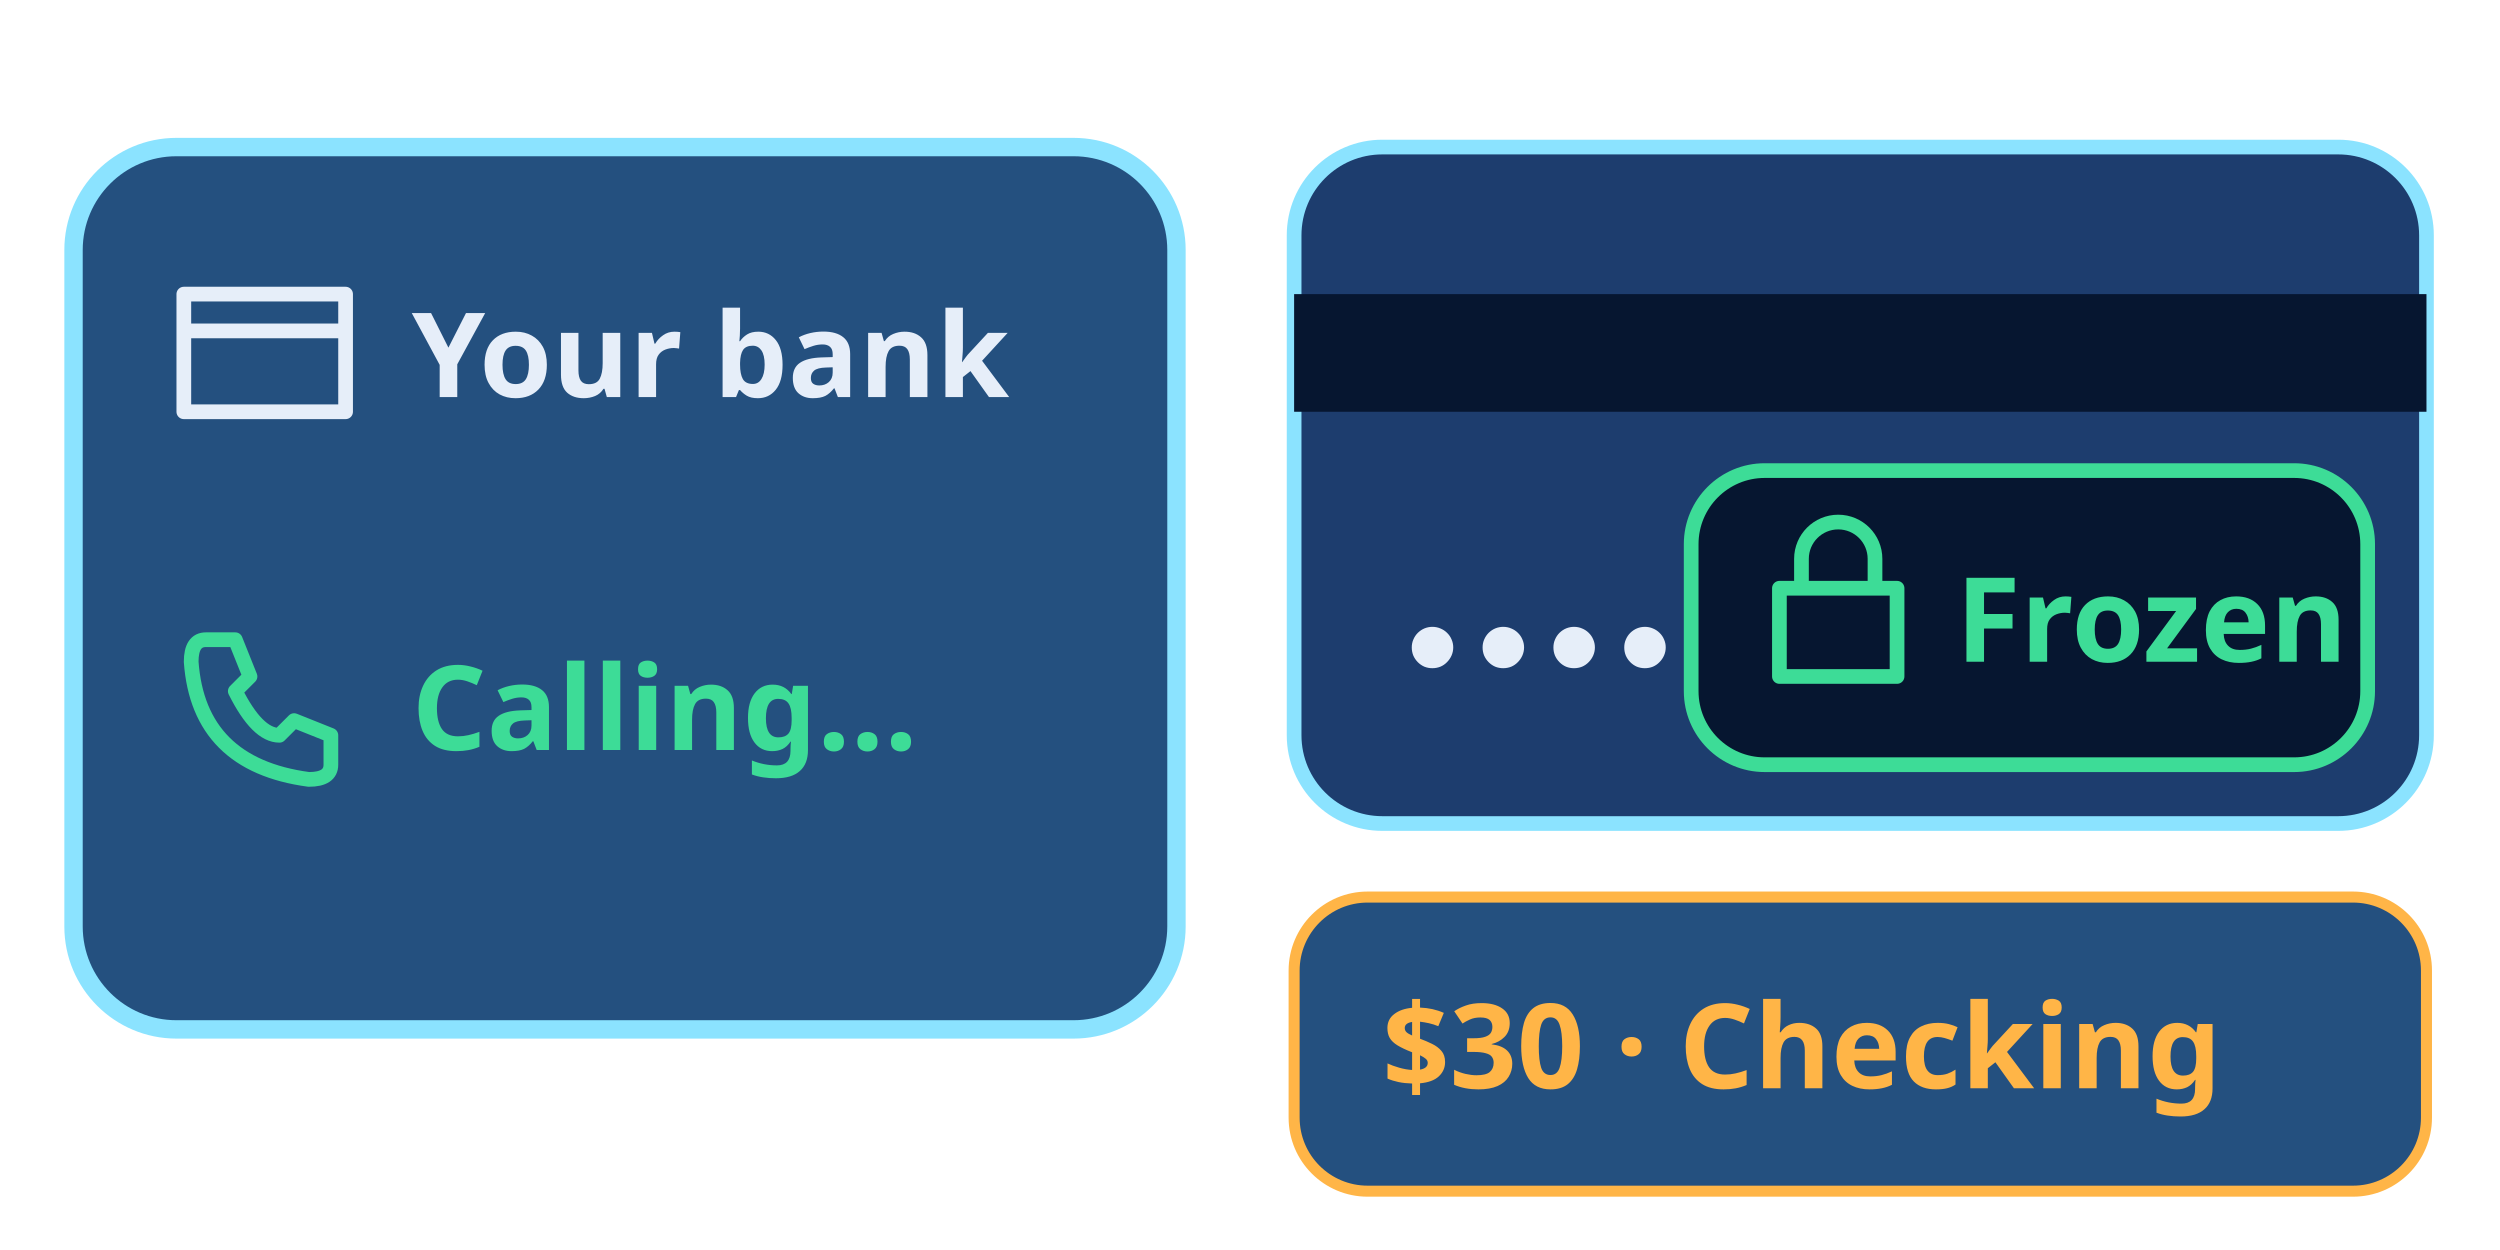
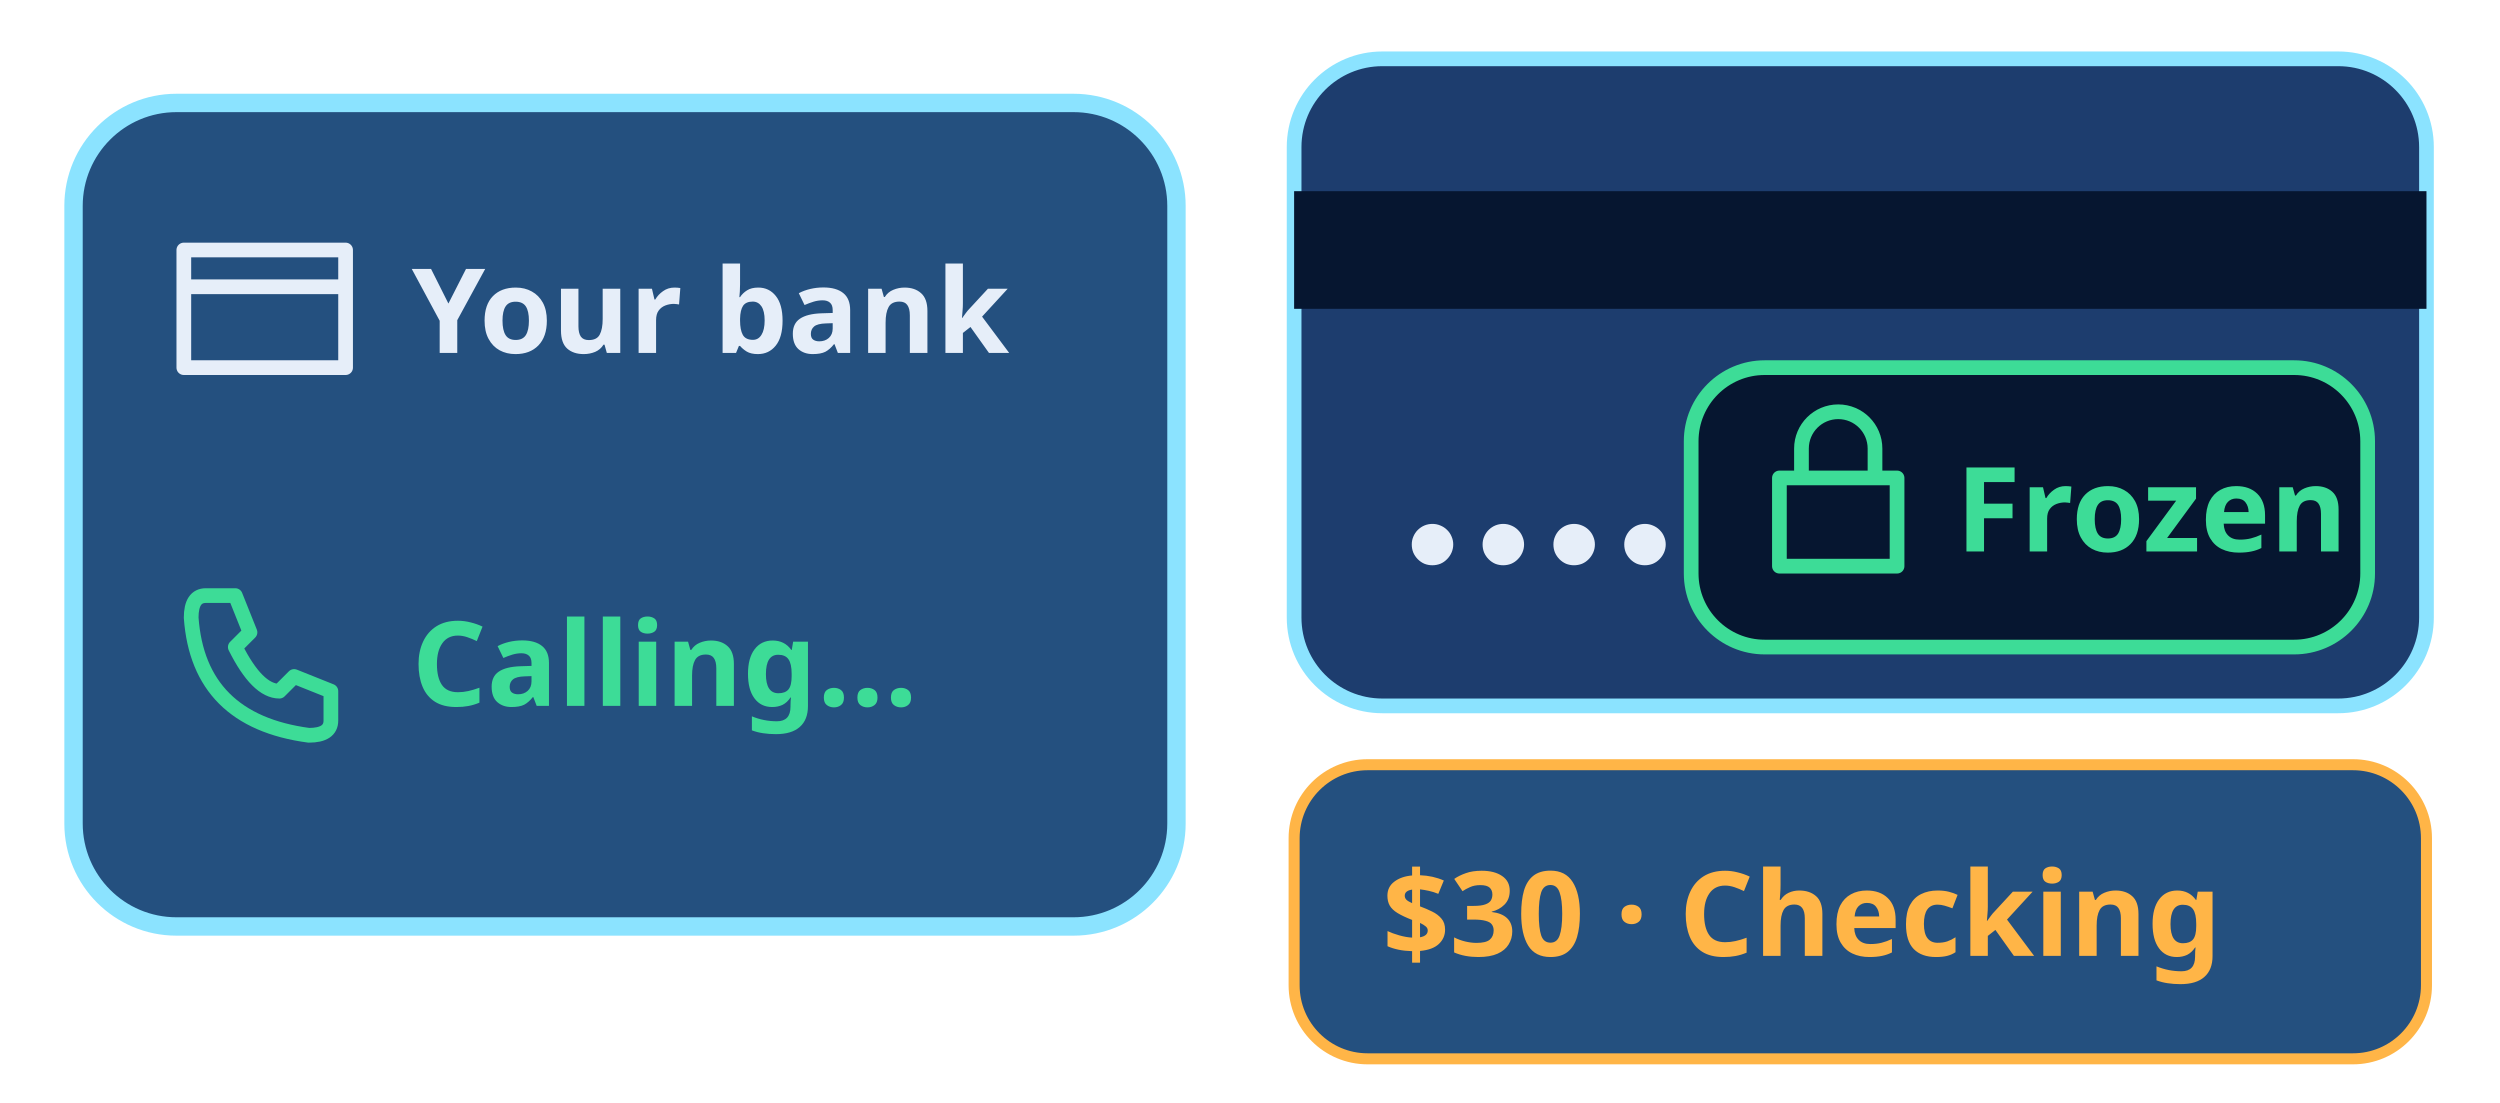
- <svg xmlns="http://www.w3.org/2000/svg" viewBox="0 0 340 170" width="340" height="170" font-family="'IBM Plex Sans', ui-sans-serif, system-ui, sans-serif">
-   <rect x="10" y="20" width="150" height="120" rx="14" fill="#24507f" stroke="#8be3ff" stroke-width="2.5" />
-   <path d="M25 40H47V56H25ZM25 45H47" fill="none" stroke="#e6eef9" stroke-width="2" stroke-linecap="round" stroke-linejoin="round" />
-   <text x="56" y="54" font-size="16" font-weight="600" fill="#e6eef9">Your bank</text>
-   <path d="M28 87L32 87L34 92L32 94Q35 100 38 100L40 98L45 100L45 104Q45 106 42 106Q27 104 26 90Q26 87 28 87Z" fill="none" stroke="#3ddc97" stroke-width="2" stroke-linecap="round" stroke-linejoin="round" />
-   <text x="56" y="102" font-size="16" font-weight="600" fill="#3ddc97">Calling…</text>
-   <rect x="176" y="20" width="154" height="92" rx="12" fill="#1d3d6e" stroke="#8be3ff" stroke-width="2" />
-   <rect x="176" y="40" width="154" height="16" rx="0" fill="#061630" />
-   <text x="190" y="94" font-size="16" font-weight="600" fill="#e6eef9" font-family="'IBM Plex Mono', ui-monospace, Menlo, monospace">•••• 4821</text>
-   <rect x="230" y="64" width="92" height="40" rx="10" fill="#061630" stroke="#3ddc97" stroke-width="2" />
-   <path d="M242 80H258V92H242ZM245 80V76A5 5 0 0 1 255 76V80" fill="none" stroke="#3ddc97" stroke-width="2" stroke-linecap="round" stroke-linejoin="round" />
-   <text x="266" y="90" font-size="16" font-weight="600" fill="#3ddc97">Frozen</text>
-   <rect x="176" y="122" width="154" height="40" rx="10" fill="#24507f" stroke="#ffb547" stroke-width="1.5" />
-   <text x="188" y="148" font-size="16" font-weight="600" fill="#ffb547">$30 · Checking</text>
+ <svg xmlns="http://www.w3.org/2000/svg" viewBox="0 0 340 150" width="340" height="150" font-family="'IBM Plex Sans', ui-sans-serif, system-ui, sans-serif">
+   <rect x="10" y="14" width="150" height="112" rx="14" fill="#24507f" stroke="#8be3ff" stroke-width="2.5" />
+   <path d="M25 34H47V50H25ZM25 39H47" fill="none" stroke="#e6eef9" stroke-width="2" stroke-linecap="round" stroke-linejoin="round" />
+   <text x="56" y="48" font-size="16" font-weight="600" fill="#e6eef9">Your bank</text>
+   <path d="M28 81L32 81L34 86L32 88Q35 94 38 94L40 92L45 94L45 98Q45 100 42 100Q27 98 26 84Q26 81 28 81Z" fill="none" stroke="#3ddc97" stroke-width="2" stroke-linecap="round" stroke-linejoin="round" />
+   <text x="56" y="96" font-size="16" font-weight="600" fill="#3ddc97">Calling…</text>
+   <rect x="176" y="8" width="154" height="88" rx="12" fill="#1d3d6e" stroke="#8be3ff" stroke-width="2" />
+   <rect x="176" y="26" width="154" height="16" rx="0" fill="#061630" />
+   <text x="190" y="80" font-size="16" font-weight="600" fill="#e6eef9" font-family="'IBM Plex Mono', ui-monospace, Menlo, monospace">•••• 4821</text>
+   <rect x="230" y="50" width="92" height="38" rx="10" fill="#061630" stroke="#3ddc97" stroke-width="2" />
+   <path d="M242 65H258V77H242ZM245 65V61A5 5 0 0 1 255 61V65" fill="none" stroke="#3ddc97" stroke-width="2" stroke-linecap="round" stroke-linejoin="round" />
+   <text x="266" y="75" font-size="16" font-weight="600" fill="#3ddc97">Frozen</text>
+   <rect x="176" y="104" width="154" height="40" rx="10" fill="#24507f" stroke="#ffb547" stroke-width="1.5" />
+   <text x="188" y="130" font-size="16" font-weight="600" fill="#ffb547">$30 · Checking</text>
</svg>
